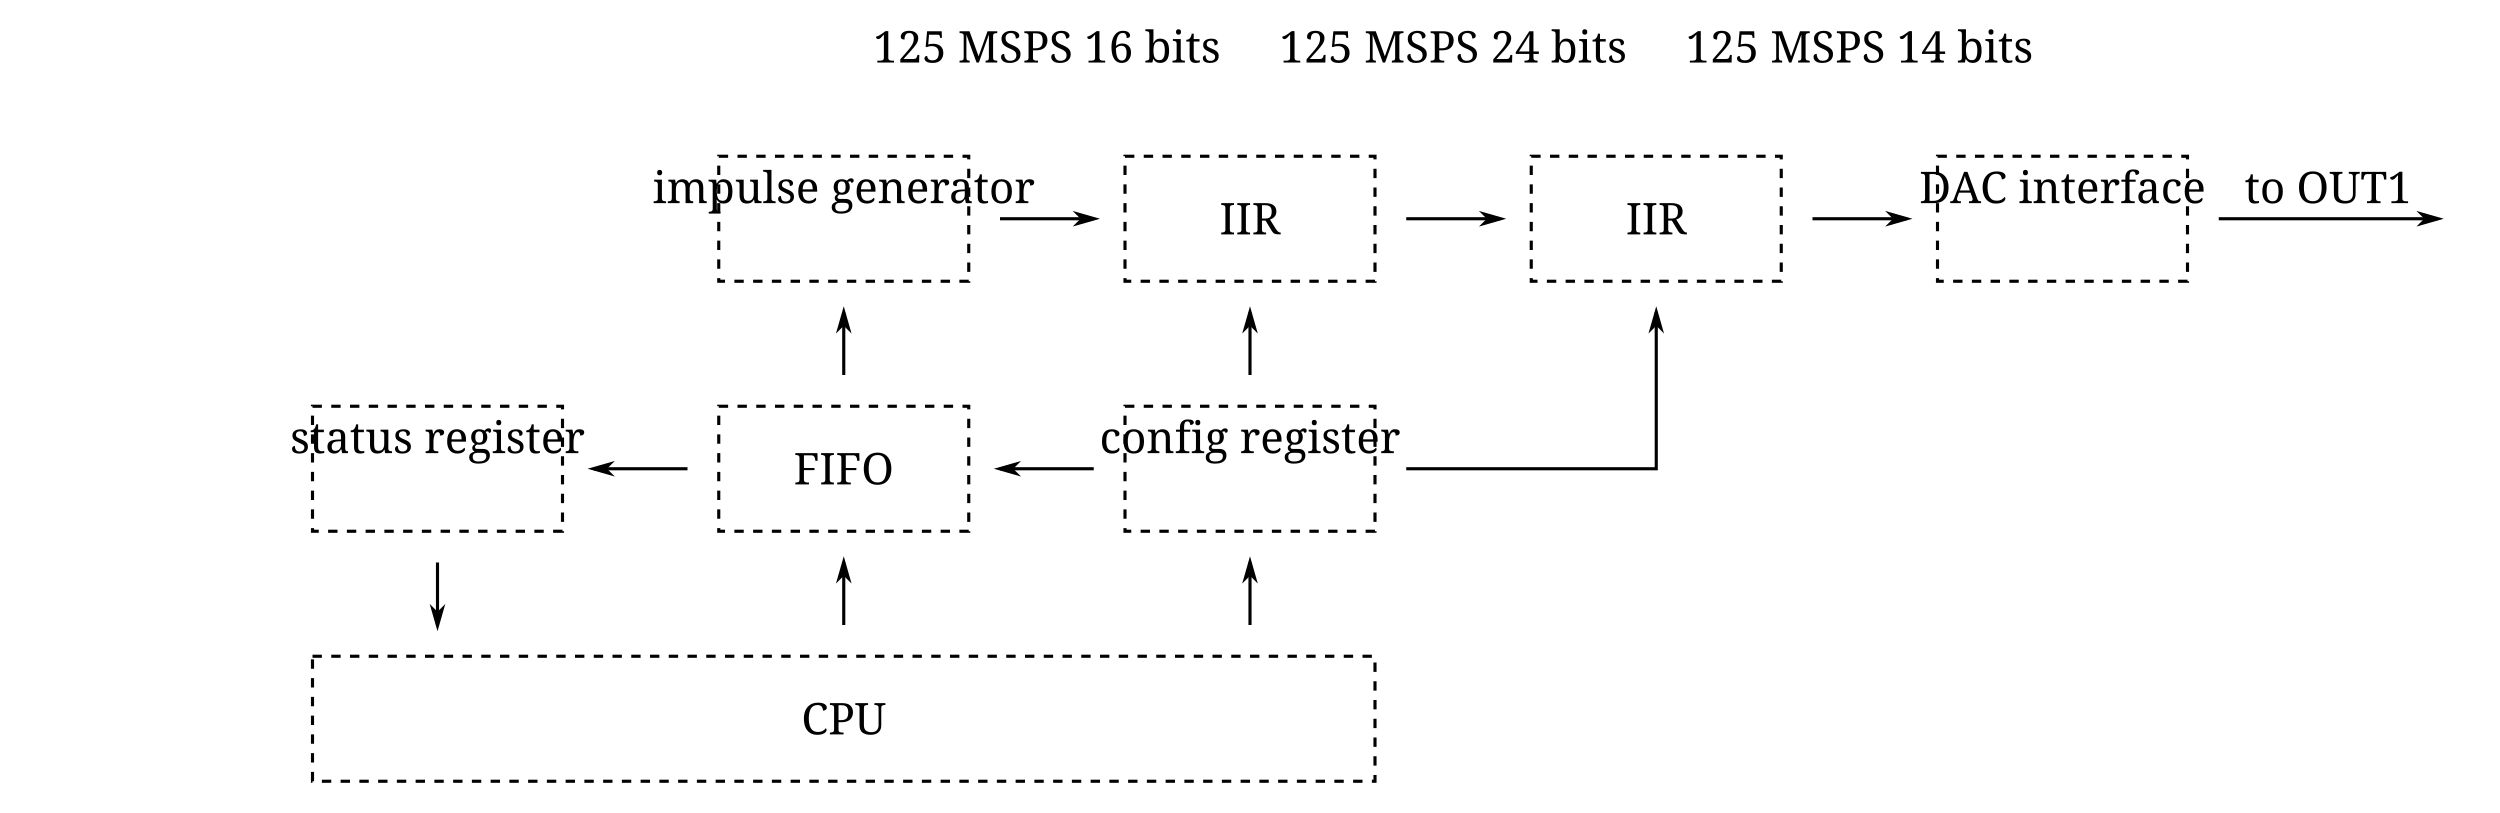
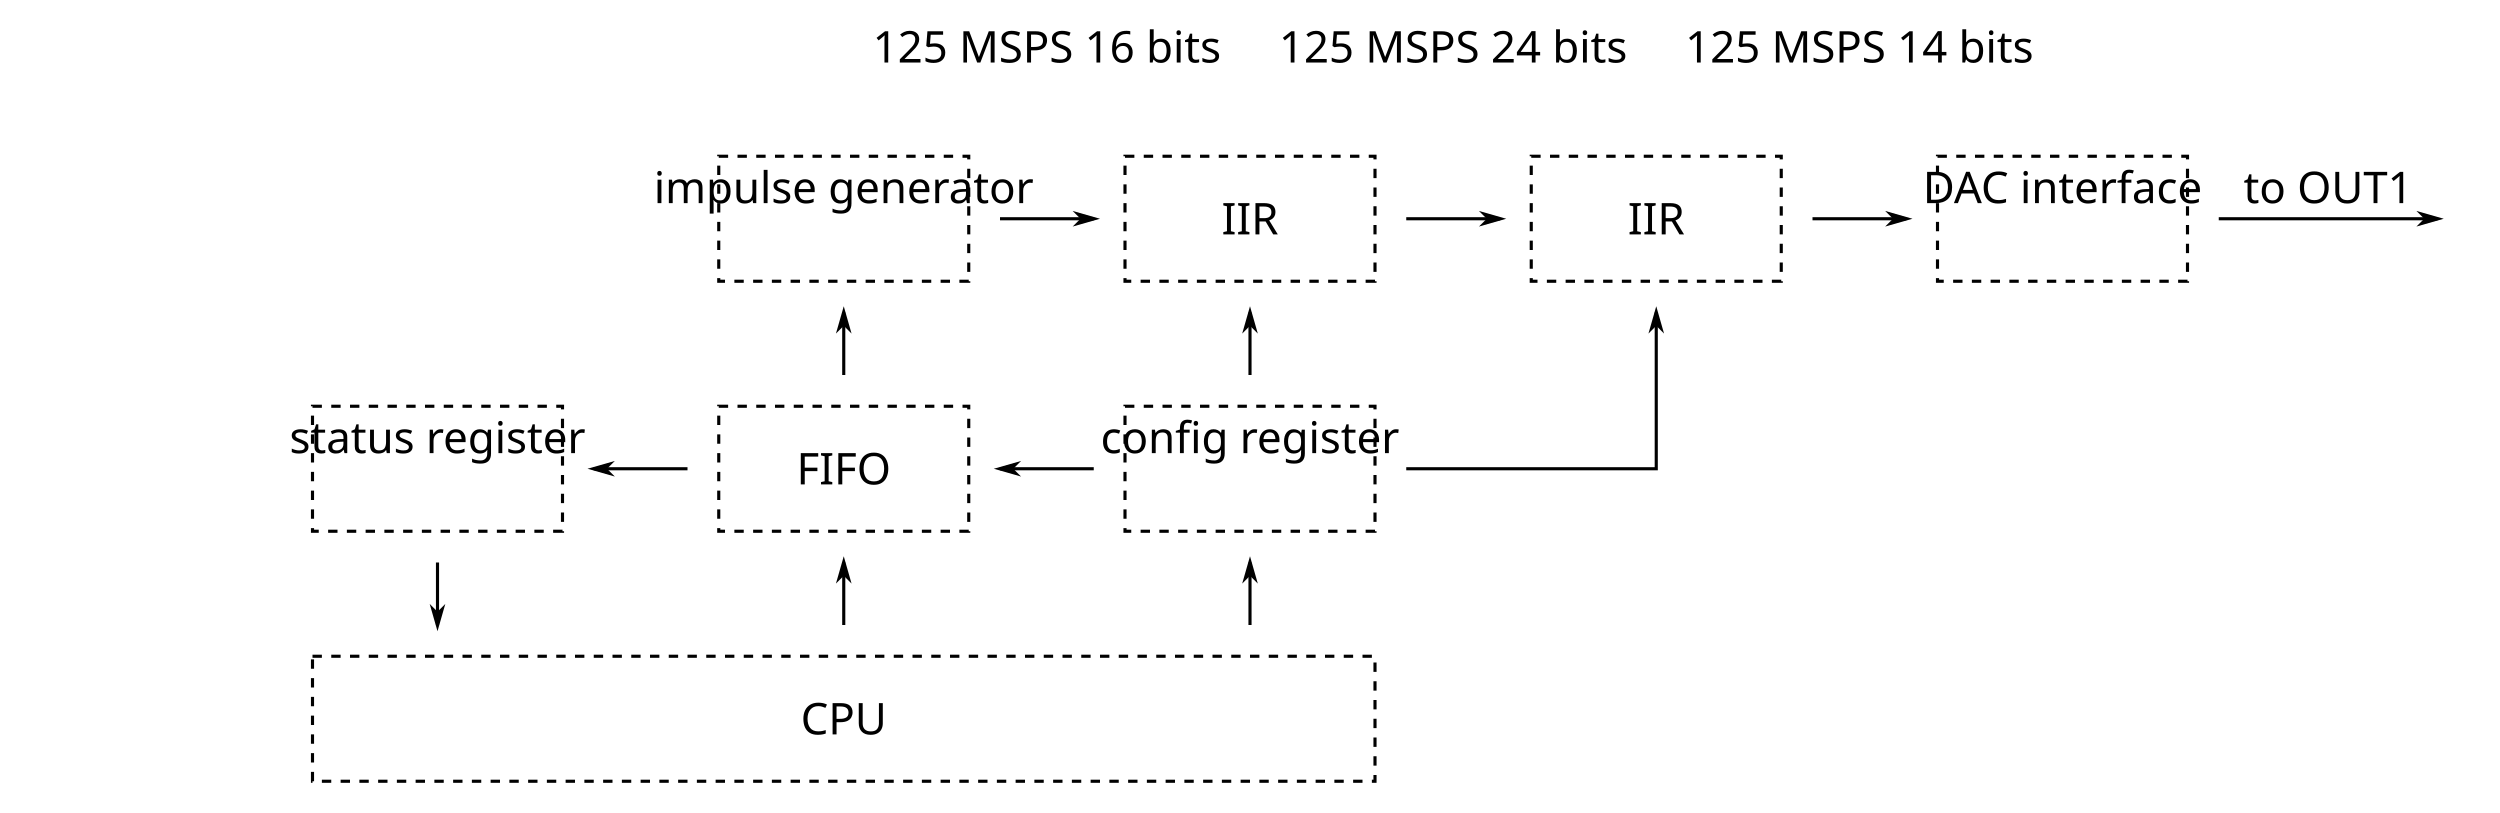
<svg xmlns="http://www.w3.org/2000/svg" width="800" height="260" version="1.1">
  <defs>
    <marker id="Arrow1L" overflow="visible" markerHeight="5" markerWidth="8.75" orient="auto-start-reverse" preserveAspectRatio="xMidYMid" refX="4.25" viewBox="0 0 8.75 5">
      <path transform="scale(-.5)" d="m0 0 5-5-17.5 5 17.5 5z" fill="context-stroke" fill-rule="evenodd" />
    </marker>
  </defs>
  <rect x="490" y="50" width="80" height="40" fill="none" stroke="#000000" stroke-dasharray="3, 3" />
  <rect x="230" y="130" width="80" height="40" fill="none" stroke="#000000" stroke-dasharray="3, 3" />
  <rect x="230" y="50" width="80" height="40" fill="none" stroke="#000000" stroke-dasharray="3, 3" />
-   <text x="660" y="65" fill="#000000" font-family="Cambria" font-size="14px" text-align="center" text-anchor="middle" style="line-height:1.25">
+   <text x="660" y="65" fill="#000000" font-family="Carlito" font-size="14px" text-align="center" text-anchor="middle" style="line-height:1.25">
    <tspan>DAC</tspan>
    <tspan>interface</tspan>
  </text>
  <rect x="360" y="50" width="80" height="40" fill="none" stroke="#000000" stroke-dasharray="3, 3" />
  <rect x="620" y="50" width="80" height="40" fill="none" stroke="#000000" stroke-dasharray="3, 3" />
-   <text x="465" y="20" fill="#000000" font-family="Cambria" font-size="14px" text-align="center" text-anchor="middle" style="line-height:1.25">
+   <text x="465" y="20" fill="#000000" font-family="Carlito" font-size="14px" text-align="center" text-anchor="middle" style="line-height:1.25">
    <tspan>125 MSPS</tspan>
    <tspan>24 bits</tspan>
  </text>
  <path d="m450 70h30" fill="none" marker-end="url(#Arrow1L)" stroke="#000000" />
-   <text x="400" y="75" fill="#000000" font-family="Cambria" font-size="14px" text-align="center" text-anchor="middle" style="line-height:1.25">
+   <text x="400" y="75" fill="#000000" font-family="Carlito" font-size="14px" text-align="center" text-anchor="middle" style="line-height:1.25">
    <tspan>IIR</tspan>
  </text>
-   <text x="530" y="75" fill="#000000" font-family="Cambria" font-size="14px" text-align="center" text-anchor="middle" style="line-height:1.25">
+   <text x="530" y="75" fill="#000000" font-family="Carlito" font-size="14px" text-align="center" text-anchor="middle" style="line-height:1.25">
    <tspan>IIR</tspan>
  </text>
-   <text x="745" y="65" fill="#000000" font-family="Cambria" font-size="14px" text-align="center" text-anchor="middle" style="line-height:1.25">
+   <text x="745" y="65" fill="#000000" font-family="Carlito" font-size="14px" text-align="center" text-anchor="middle" style="line-height:1.25">
    <tspan>to OUT1</tspan>
  </text>
-   <text x="335" y="20" fill="#000000" font-family="Cambria" font-size="14px" text-align="center" text-anchor="middle" style="line-height:1.25">
+   <text x="335" y="20" fill="#000000" font-family="Carlito" font-size="14px" text-align="center" text-anchor="middle" style="line-height:1.25">
    <tspan>125 MSPS</tspan>
    <tspan>16 bits</tspan>
  </text>
-   <text x="595" y="20" fill="#000000" font-family="Cambria" font-size="14px" text-align="center" text-anchor="middle" style="line-height:1.25">
+   <text x="595" y="20" fill="#000000" font-family="Carlito" font-size="14px" text-align="center" text-anchor="middle" style="line-height:1.25">
    <tspan>125 MSPS</tspan>
    <tspan>14 bits</tspan>
  </text>
-   <text x="270" y="155" fill="#000000" font-family="Cambria" font-size="14px" text-align="center" text-anchor="middle" style="line-height:1.25">
+   <text x="270" y="155" fill="#000000" font-family="Carlito" font-size="14px" text-align="center" text-anchor="middle" style="line-height:1.25">
    <tspan>FIFO</tspan>
  </text>
  <rect x="100" y="210" width="340" height="40" fill="none" stroke="#000000" stroke-dasharray="3, 3" />
-   <text x="400" y="145" fill="#000000" font-family="Cambria" font-size="14px" text-align="center" text-anchor="middle" style="line-height:1.25">
+   <text x="400" y="145" fill="#000000" font-family="Carlito" font-size="14px" text-align="center" text-anchor="middle" style="line-height:1.25">
    <tspan>config</tspan>
    <tspan>register</tspan>
  </text>
  <rect x="100" y="130" width="80" height="40" fill="none" stroke="#000000" stroke-dasharray="3, 3" />
-   <text x="270" y="235" fill="#000000" font-family="Cambria" font-size="14px" text-align="center" text-anchor="middle" style="line-height:1.25">
+   <text x="270" y="235" fill="#000000" font-family="Carlito" font-size="14px" text-align="center" text-anchor="middle" style="line-height:1.25">
    <tspan>CPU</tspan>
  </text>
-   <text x="140" y="145" fill="#000000" font-family="Cambria" font-size="14px" text-align="center" text-anchor="middle" style="line-height:1.25">
+   <text x="140" y="145" fill="#000000" font-family="Carlito" font-size="14px" text-align="center" text-anchor="middle" style="line-height:1.25">
    <tspan>status</tspan>
    <tspan>register</tspan>
  </text>
  <rect x="360" y="130" width="80" height="40" fill="none" stroke="#000000" stroke-dasharray="3, 3" />
  <path d="m140 180v20" fill="none" marker-end="url(#Arrow1L)" stroke="#000000" />
  <path d="m270 200v-20" fill="none" marker-end="url(#Arrow1L)" stroke="#000000" />
  <path d="m400 200v-20" fill="none" marker-end="url(#Arrow1L)" stroke="#000000" />
  <path d="m350 150h-30" fill="none" marker-end="url(#Arrow1L)" stroke="#000000" />
  <path d="m220 150h-30" fill="none" marker-end="url(#Arrow1L)" stroke="#000000" />
  <path d="m580 70h30" fill="none" marker-end="url(#Arrow1L)" stroke="#000000" />
  <path d="m270 120v-20" fill="none" marker-end="url(#Arrow1L)" stroke="#000000" />
-   <text x="270" y="65" fill="#000000" font-family="Cambria" font-size="14px" text-align="center" text-anchor="middle" style="line-height:1.25">
+   <text x="270" y="65" fill="#000000" font-family="Carlito" font-size="14px" text-align="center" text-anchor="middle" style="line-height:1.25">
    <tspan>impulse</tspan>
    <tspan>generator</tspan>
  </text>
  <path d="m320 70h30" fill="none" marker-end="url(#Arrow1L)" stroke="#000000" />
  <path d="m710 70h70" fill="none" marker-end="url(#Arrow1L)" stroke="#000000" />
  <path d="m450 150h80v-50" fill="none" marker-end="url(#Arrow1L)" stroke="#000000" stroke-width="1px" />
  <path d="m400 120v-20" fill="none" marker-end="url(#Arrow1L)" stroke="#000000" />
</svg>
